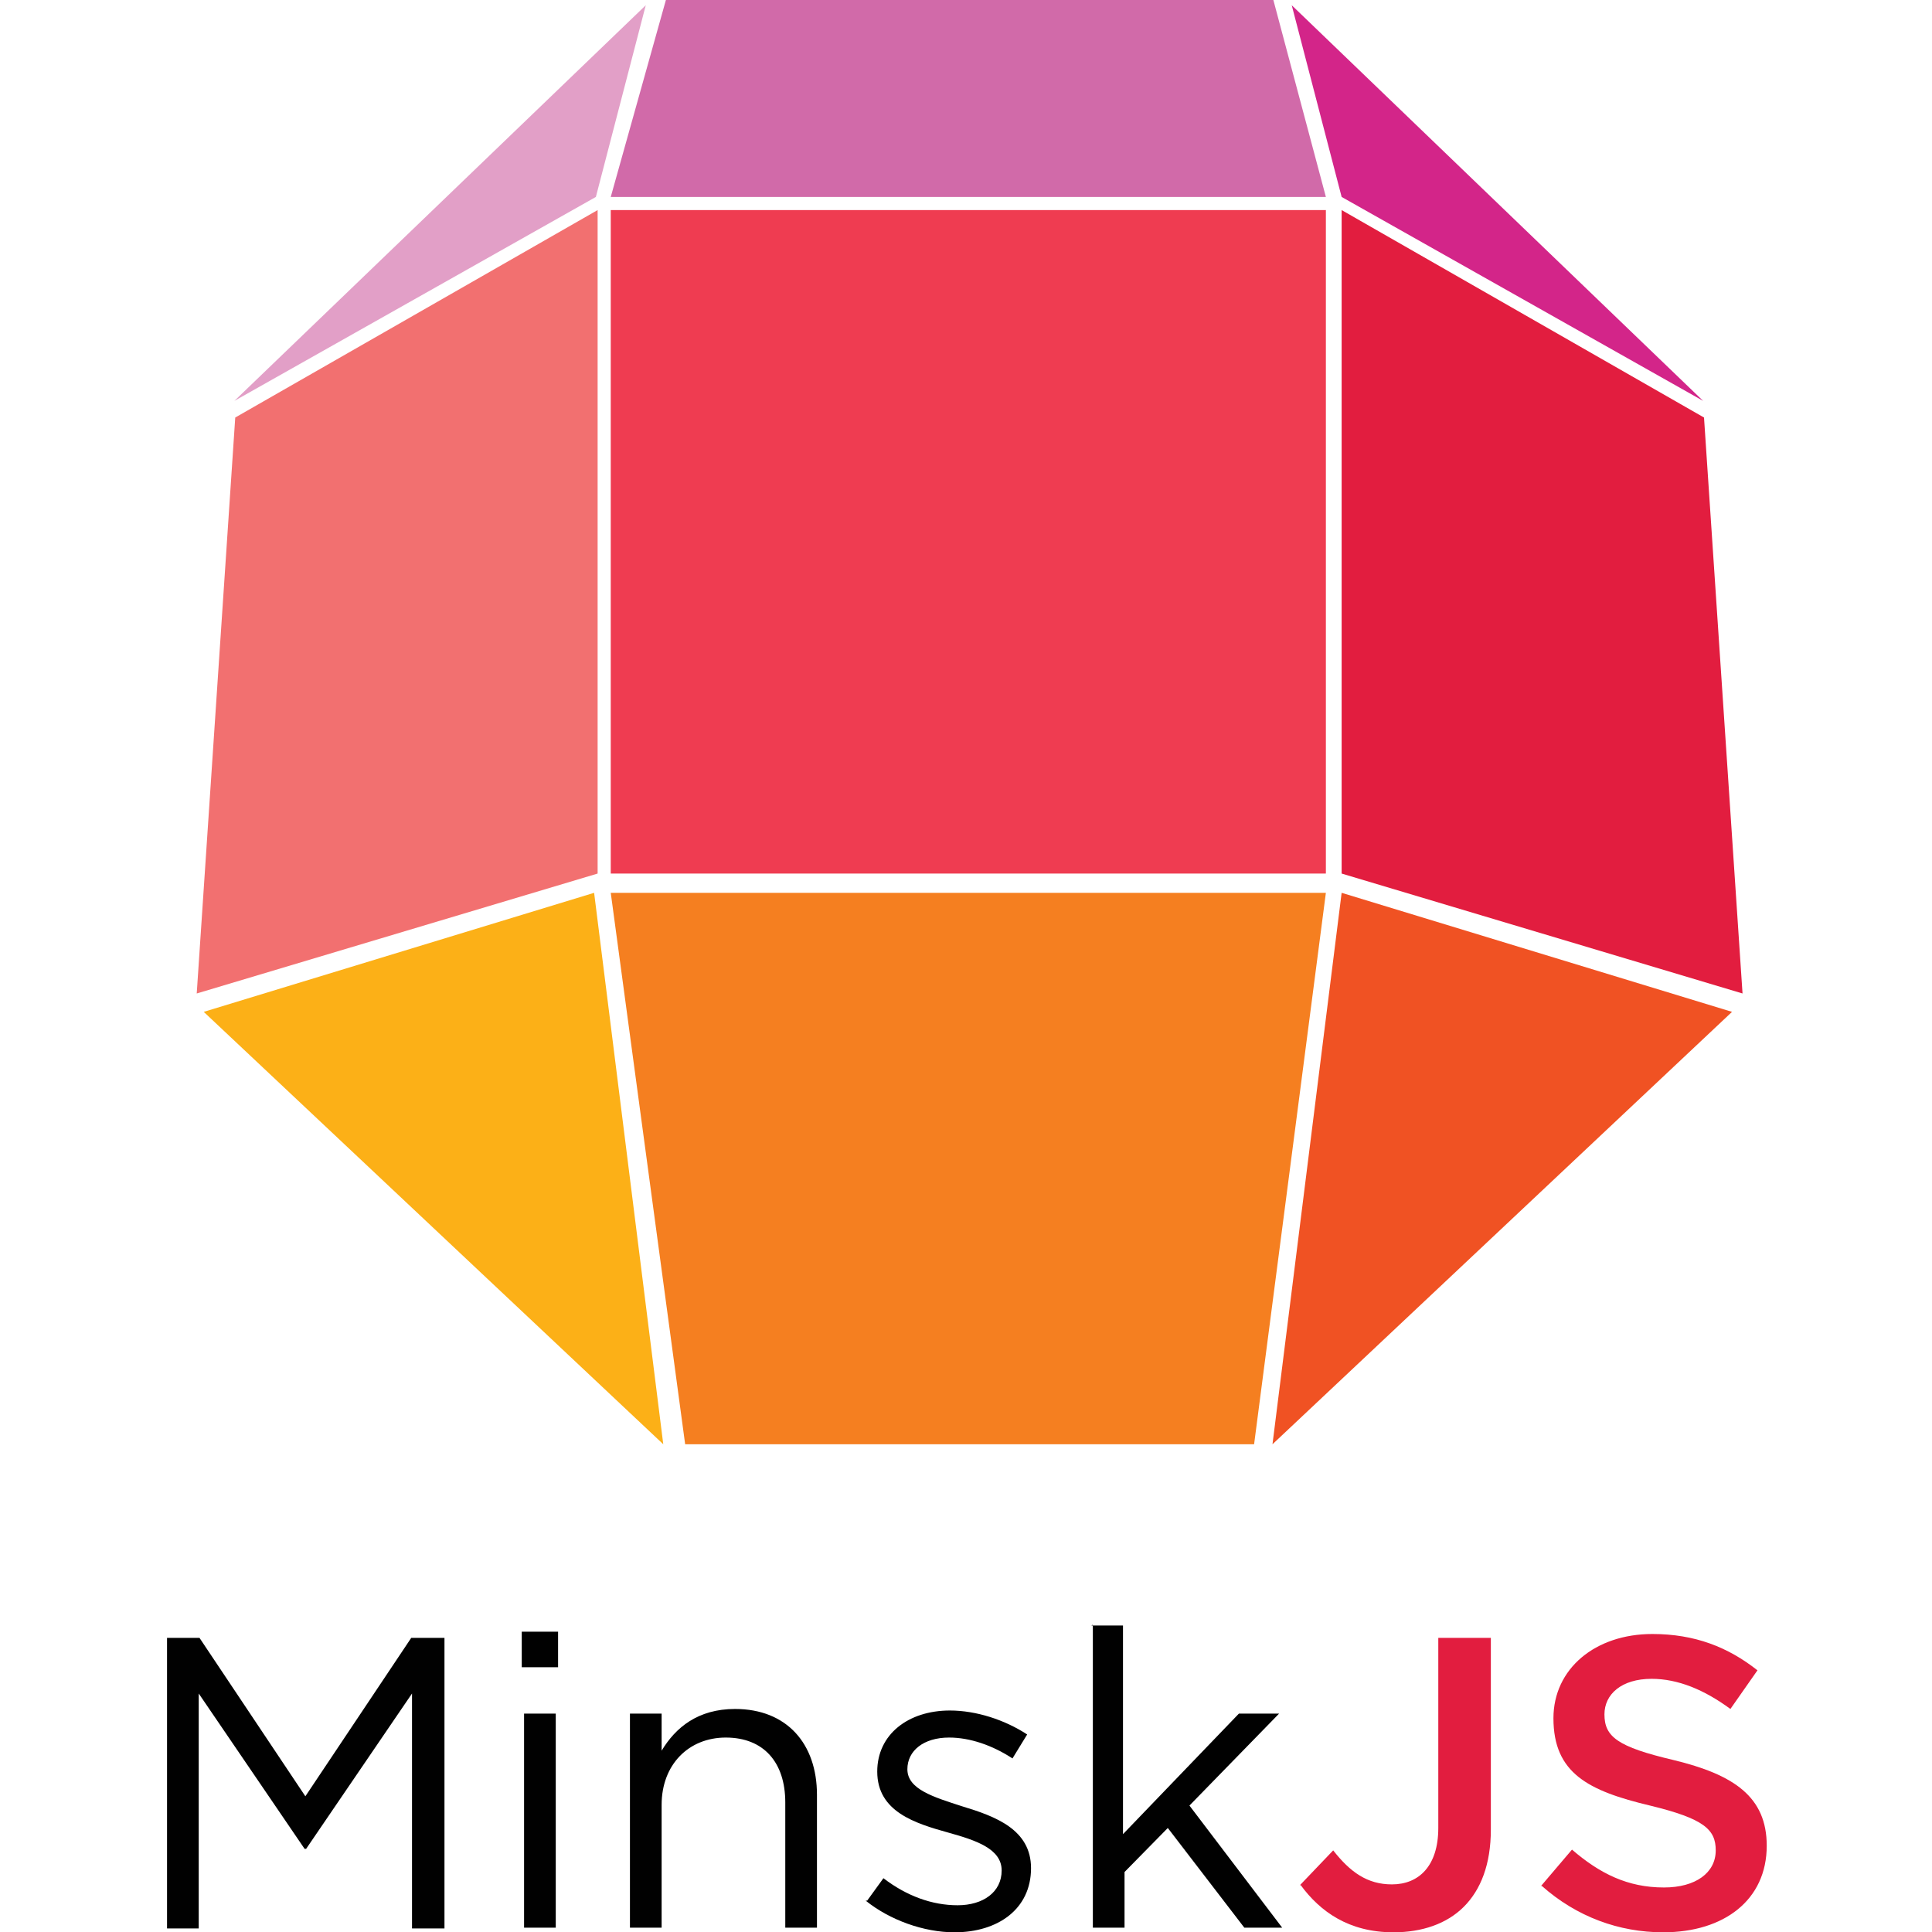
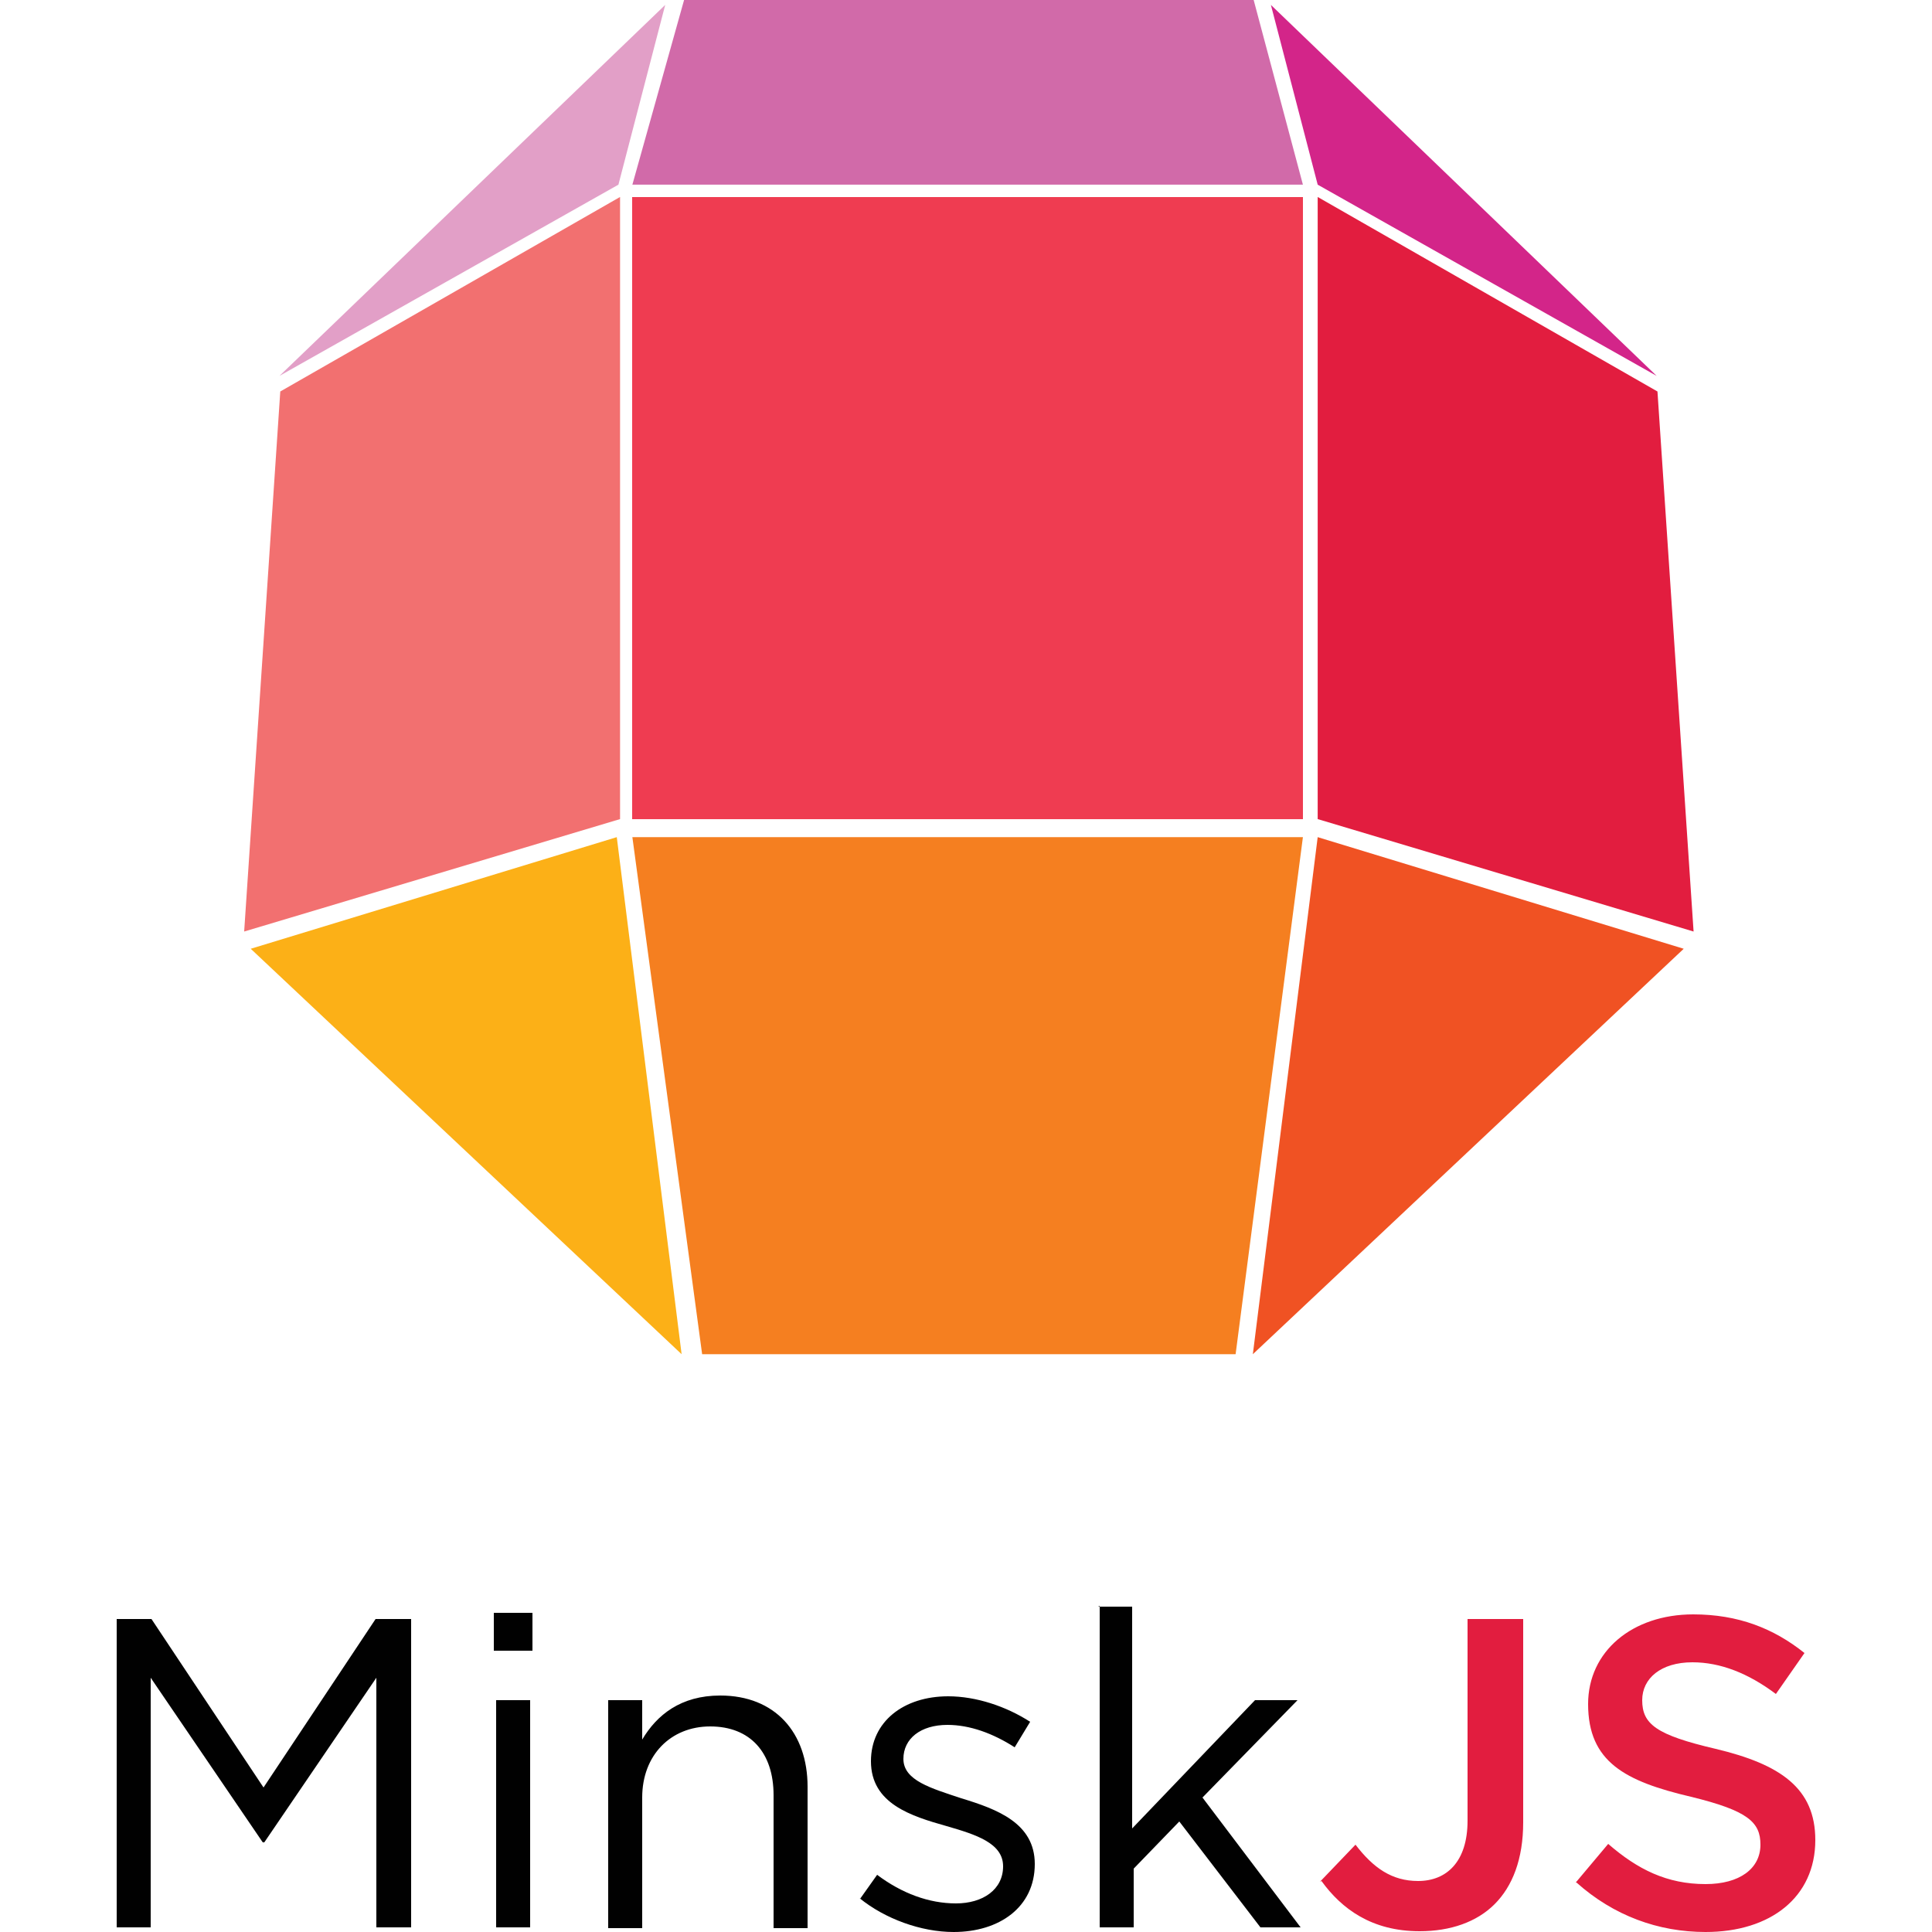
<svg xmlns="http://www.w3.org/2000/svg" width="250" height="250" viewBox="0 0 250 250">
-   <rect x="0" y="0" width="250" height="250" fill="#fff" />
-   <g transform="translate(33.61451,14.63901)">
-     <g transform="matrix(1.132647,0,0,1.132647,-12.12197,-14.63901)">
-       <rect x="50.8" y="24" width="81.7" height="75.8" fill="#ef3c51" />
-       <polygon points="7.8 45.8 49.1 22.5 54.8 0.6 " fill="#e29fc7" />
-       <polygon points="59.3 165 50.8 102 132.5 102 124.3 165 " fill="#f57f20" />
-       <polygon points="50.8 22.5 57.1 0 126.5 0 132.5 22.5 " fill="#d16aa9" />
-       <polygon points="49.3 99.8 49.3 24 7.9 47.7 3.5 113.5 " fill="#f27070" />
-       <polygon points="175.6 45.8 134.3 22.5 128.6 0.6 " fill="#d32589" />
-       <polygon points="134.3 99.8 134.3 24 175.7 47.7 180.1 113.5 " fill="#e21d3f" />
-       <polygon points="134.3 102 178.9 115.6 126.4 165 " fill="#f05223" />
-       <polygon points="48.9 102 4.3 115.6 56.8 165 " fill="#fcb017" />
-     </g>
-     <path d="m-12.1 197.3 4.3 0 13.7 20.5 13.7-20.5 4.3 0 0 37.6-4.2 0 0-30.4-13.7 20.1-0.2 0-13.7-20.1 0 30.4-4.1 0 0-37.6zM33.9 196.5l4.7 0 0 4.6-4.7 0 0-4.6zm0.3 10.6 4.1 0 0 27.7-4.1 0 0-27.7zM47.9 207.1l4.1 0 0 4.8c1.8-3 4.7-5.4 9.5-5.4 6.7 0 10.6 4.5 10.6 11.1l0 17.2-4.1 0 0-16.2c0-5.2-2.8-8.4-7.7-8.4-4.8 0-8.3 3.5-8.3 8.7l0 15.9-4.1 0 0-27.7zM78.6 231.3l2.1-2.9c3 2.3 6.3 3.5 9.6 3.5 3.3 0 5.7-1.7 5.7-4.5 0-2.8-3.3-3.9-6.9-4.9-4.3-1.2-9.2-2.7-9.2-7.9 0-4.8 4-7.9 9.4-7.9 3.4 0 7.1 1.2 10 3.1l-1.9 3.1c-2.6-1.7-5.5-2.7-8.2-2.7-3.3 0-5.4 1.7-5.4 4.1 0 2.6 3.4 3.6 7.1 4.8 4.3 1.3 8.9 3 8.9 8 0 5.3-4.3 8.3-9.9 8.3-4 0-8.4-1.6-11.5-4.1zM107.6 195.7l4.1 0 0 27 15-15.6 5.2 0-11.6 11.9 12 15.8-4.9 0-9.9-12.9-5.6 5.7 0 7.2-4.1 0 0-39.2z" fill="#010101" />
-     <path d="m134.6 229.3 4.3-4.5c2.2 2.8 4.4 4.4 7.6 4.4 3.5 0 6-2.4 6-7.3l0-24.6 6.8 0 0 24.8c0 4.5-1.3 7.8-3.5 10-2.2 2.2-5.4 3.3-9.1 3.3-5.8 0-9.5-2.7-12-6.1zM165.8 229.4l4-4.7c3.6 3.1 7.2 4.9 11.9 4.9 4.1 0 6.7-1.9 6.7-4.8 0-2.7-1.5-4.1-8.5-5.8-8-1.9-12.5-4.2-12.5-11.3 0-6.4 5.4-10.9 12.8-10.9 5.5 0 9.8 1.7 13.6 4.7l-3.5 5c-3.4-2.5-6.8-3.9-10.2-3.9-3.9 0-6.1 2-6.1 4.6 0 2.9 1.7 4.2 8.9 5.9 7.9 1.9 12.1 4.8 12.1 11.1 0 7-5.5 11.2-13.4 11.2-5.7 0-11.2-2-15.7-6z" fill="#e21d3f" />
-   </g>
+   <rect width="250" height="250" fill="#FFFFFF" />
+   <rect x="81.8" y="25.5" width="86.8" height="80.5" fill="#EF3C51" />
+   <polygon points="7.8 45.8 49.1 22.5 54.8 0.6 " transform="matrix(1.062023,0,0,1.062023,27.87798,-1.29e-4)" fill="#E29FC7" />
+   <polygon points="124.3 165 59.3 165 50.8 102 132.5 102 " transform="matrix(1.062023,0,0,1.062023,27.87798,-1.29e-4)" fill="#f57f20" />
+   <polygon points="132.5 22.5 50.8 22.5 57.1 0 126.5 0 " transform="matrix(1.062023,0,0,1.062023,27.87798,-1.29e-4)" fill="#D16AA9" />
+   <polygon points="3.5 113.5 49.3 99.8 49.3 24 7.9 47.7 " transform="matrix(1.062023,0,0,1.062023,27.87798,-1.29e-4)" fill="#F27070" />
+   <polygon points="175.6 45.8 134.3 22.5 128.6 0.6 " transform="matrix(1.062023,0,0,1.062023,27.87798,-1.29e-4)" fill="#D32589" />
+   <polygon points="180.1 113.5 134.3 99.8 134.3 24 175.7 47.7 " transform="matrix(1.062023,0,0,1.062023,27.87798,-1.29e-4)" fill="#E21D3F" />
+   <polygon points="134.3 102 178.9 115.6 126.4 165 " transform="matrix(1.062023,0,0,1.062023,27.87798,-1.29e-4)" fill="#F05223" />
+   <polygon points="48.9 102 4.3 115.6 56.8 165 " transform="matrix(1.062023,0,0,1.062023,27.87798,-1.29e-4)" fill="#FCB017" />
+   <path d="m15 209.5 4.6 0 14.5 21.8 14.5-21.8 4.6 0 0 39.9-4.5 0 0-32.3-14.5 21.3-0.2 0-14.5-21.3 0 32.3-4.4 0 0-39.9zm48.9-0.8 5 0 0 4.9-5 0 0-4.9zm0.3 11.3 4.4 0 0 29.4-4.4 0 0-29.4zm14.5 0 4.4 0 0 5.1c1.9-3.2 5-5.7 10.1-5.7 7.1 0 11.3 4.8 11.3 11.8l0 18.3-4.4 0 0-17.2c0-5.5-3-8.9-8.2-8.9-5.1 0-8.8 3.7-8.8 9.2l0 16.9-4.4 0 0-29.4zm32.6 25.7 2.2-3.1c3.2 2.4 6.7 3.7 10.2 3.7 3.5 0 6.1-1.8 6.1-4.8 0-3-3.5-4.1-7.3-5.2-4.6-1.3-9.8-2.9-9.8-8.4 0-5.1 4.2-8.4 10-8.4 3.6 0 7.5 1.3 10.6 3.3l-2 3.3c-2.8-1.8-5.8-2.9-8.7-2.9-3.5 0-5.7 1.8-5.7 4.4 0 2.8 3.6 3.8 7.5 5.1 4.6 1.4 9.5 3.2 9.5 8.5 0 5.6-4.6 8.8-10.5 8.8-4.2 0-8.9-1.7-12.2-4.4zm30.8-37.8 4.4 0 0 28.7 15.9-16.6 5.5 0-12.3 12.6 12.7 16.8-5.2 0-10.5-13.7-5.9 6.1 0 7.6-4.4 0 0-41.6z" fill="#010101" />
+   <path d="m170.8 243.5 4.6-4.8c2.3 3 4.7 4.7 8.1 4.7 3.7 0 6.4-2.5 6.4-7.8l0-26.1 7.2 0 0 26.3c0 4.8-1.4 8.3-3.7 10.6-2.3 2.3-5.7 3.5-9.7 3.5-6.2 0-10.1-2.9-12.7-6.5zm33.1 0.1 4.2-5c3.8 3.3 7.6 5.2 12.6 5.2 4.4 0 7.1-2 7.1-5.1 0-2.9-1.6-4.4-9-6.2-8.5-2-13.3-4.5-13.3-12 0-6.8 5.7-11.6 13.6-11.6 5.8 0 10.4 1.8 14.4 5l-3.7 5.3c-3.6-2.7-7.2-4.1-10.8-4.1-4.1 0-6.5 2.1-6.5 4.9 0 3.1 1.8 4.5 9.5 6.3 8.4 2 12.9 5.1 12.9 11.8 0 7.4-5.8 11.9-14.2 11.9-6.1 0-11.9-2.1-16.7-6.4z" fill="#e21d3f" />
</svg>
